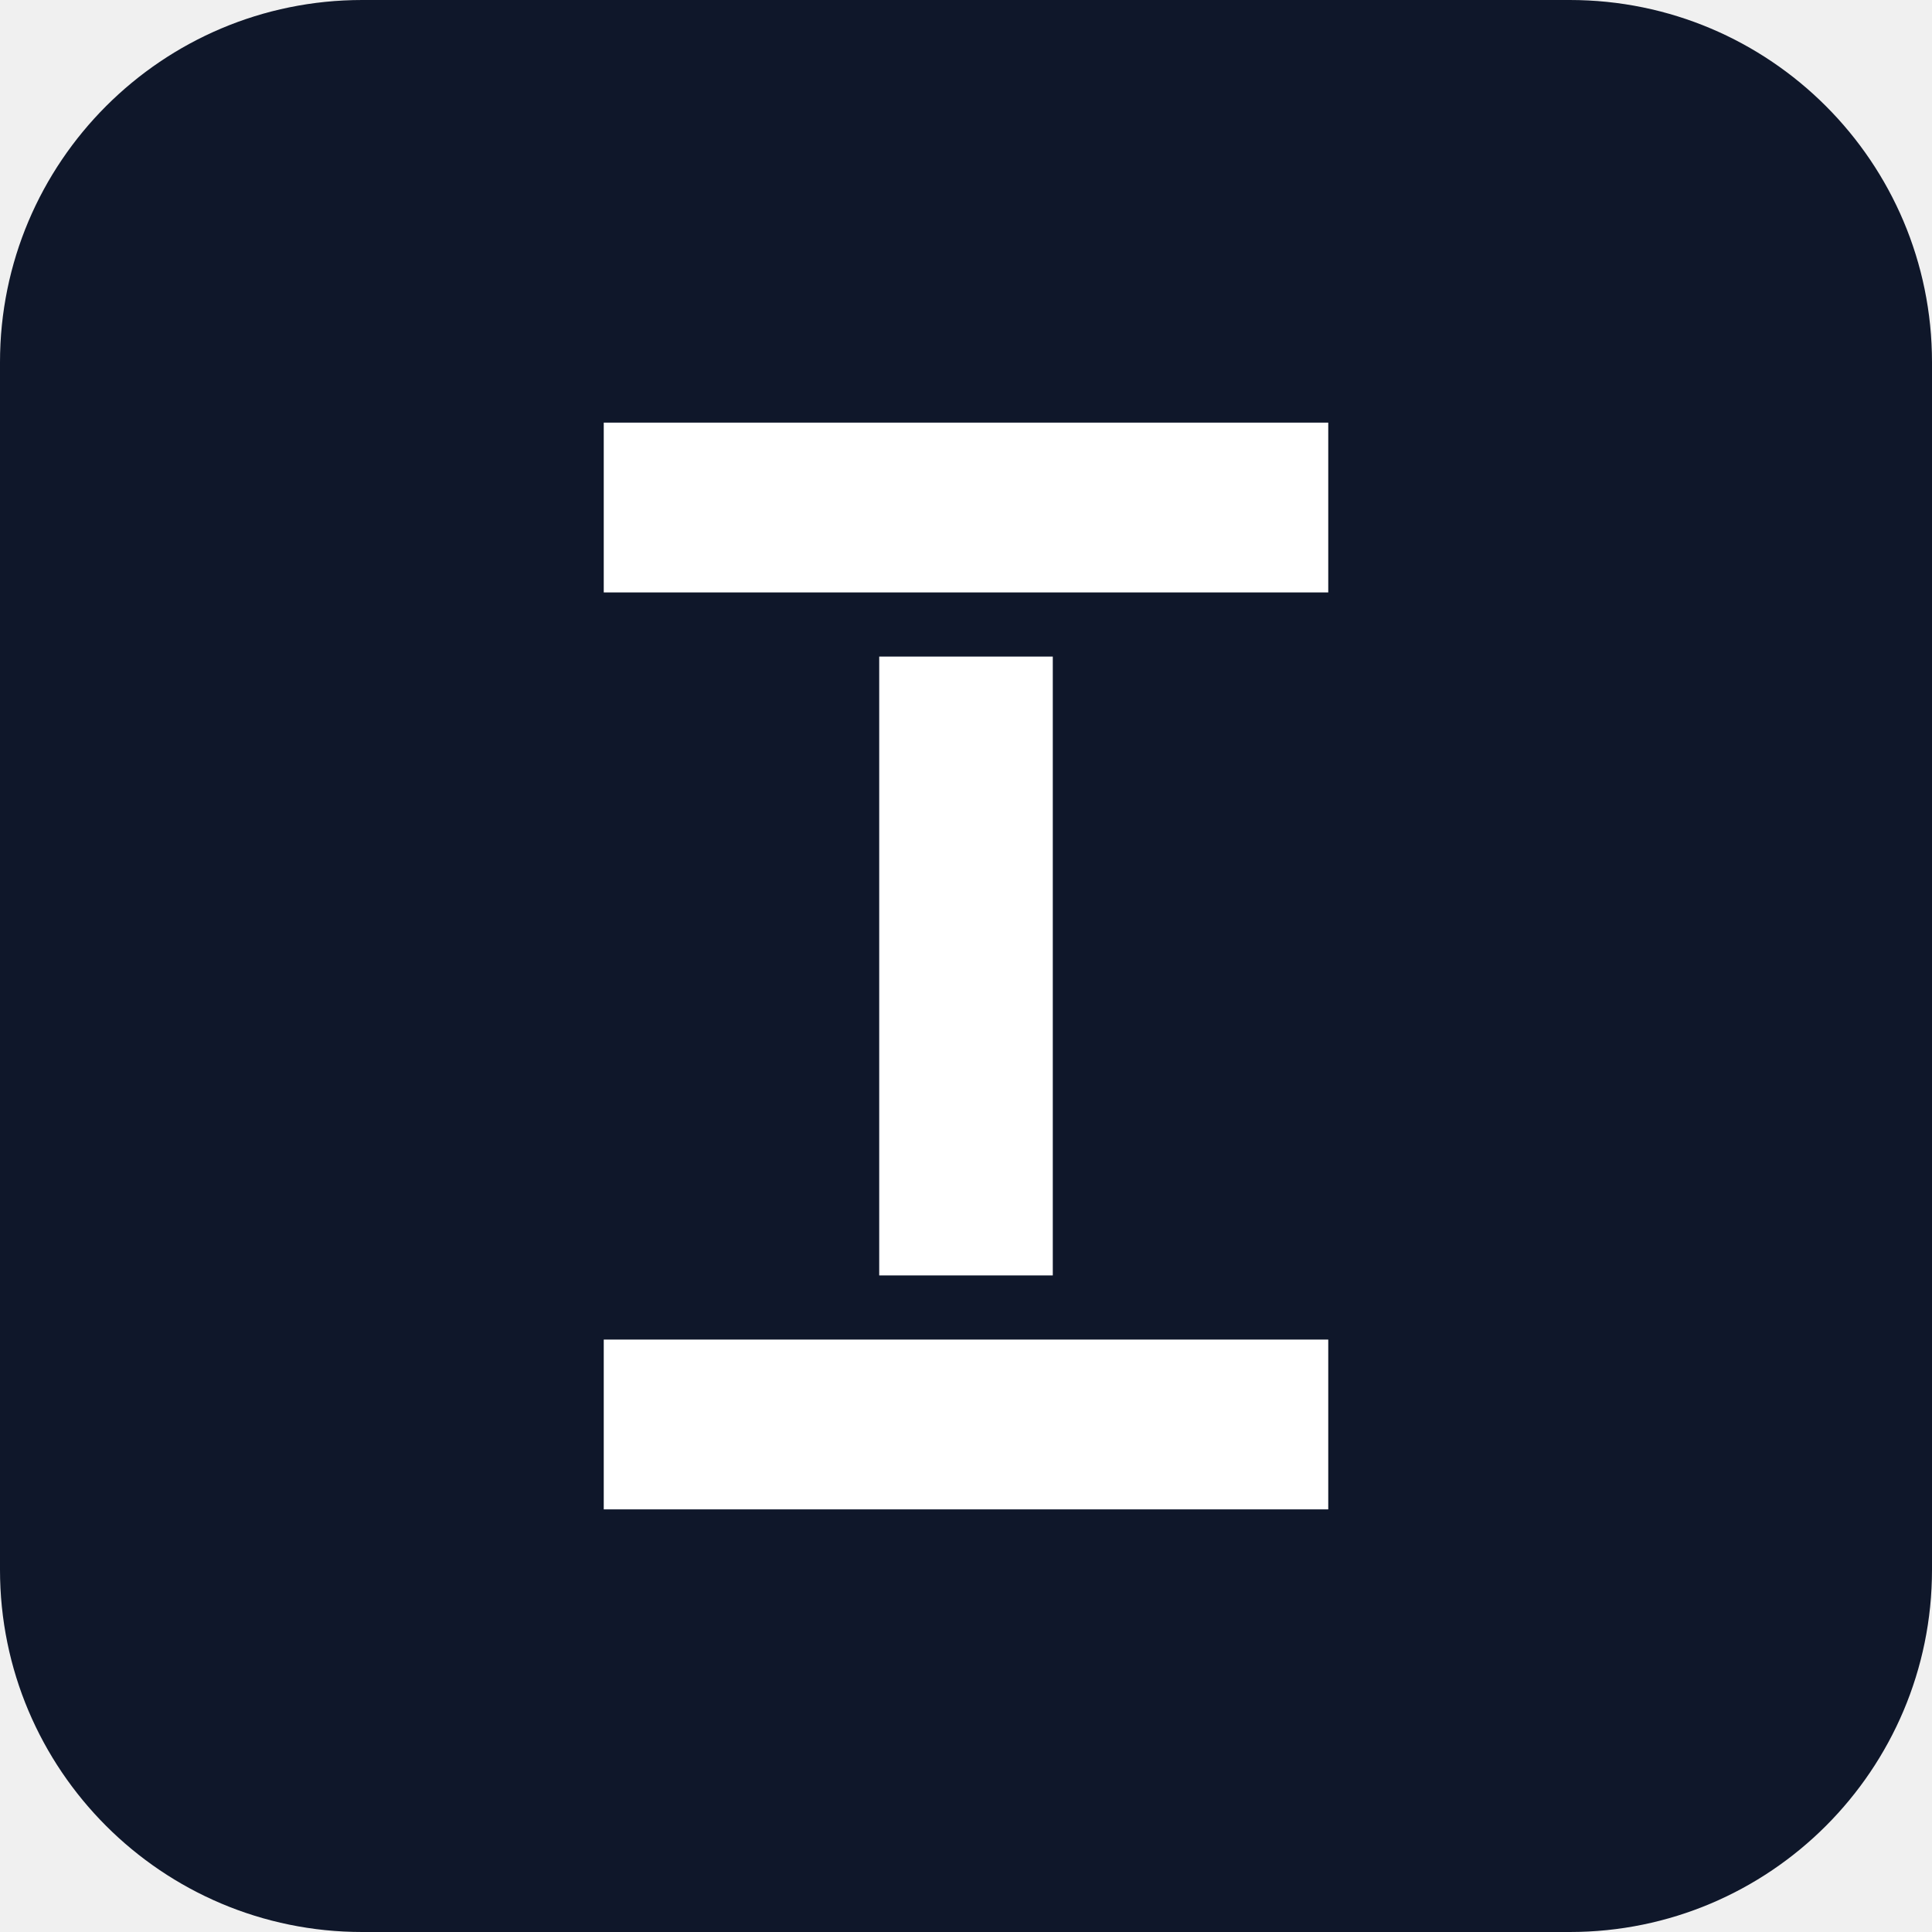
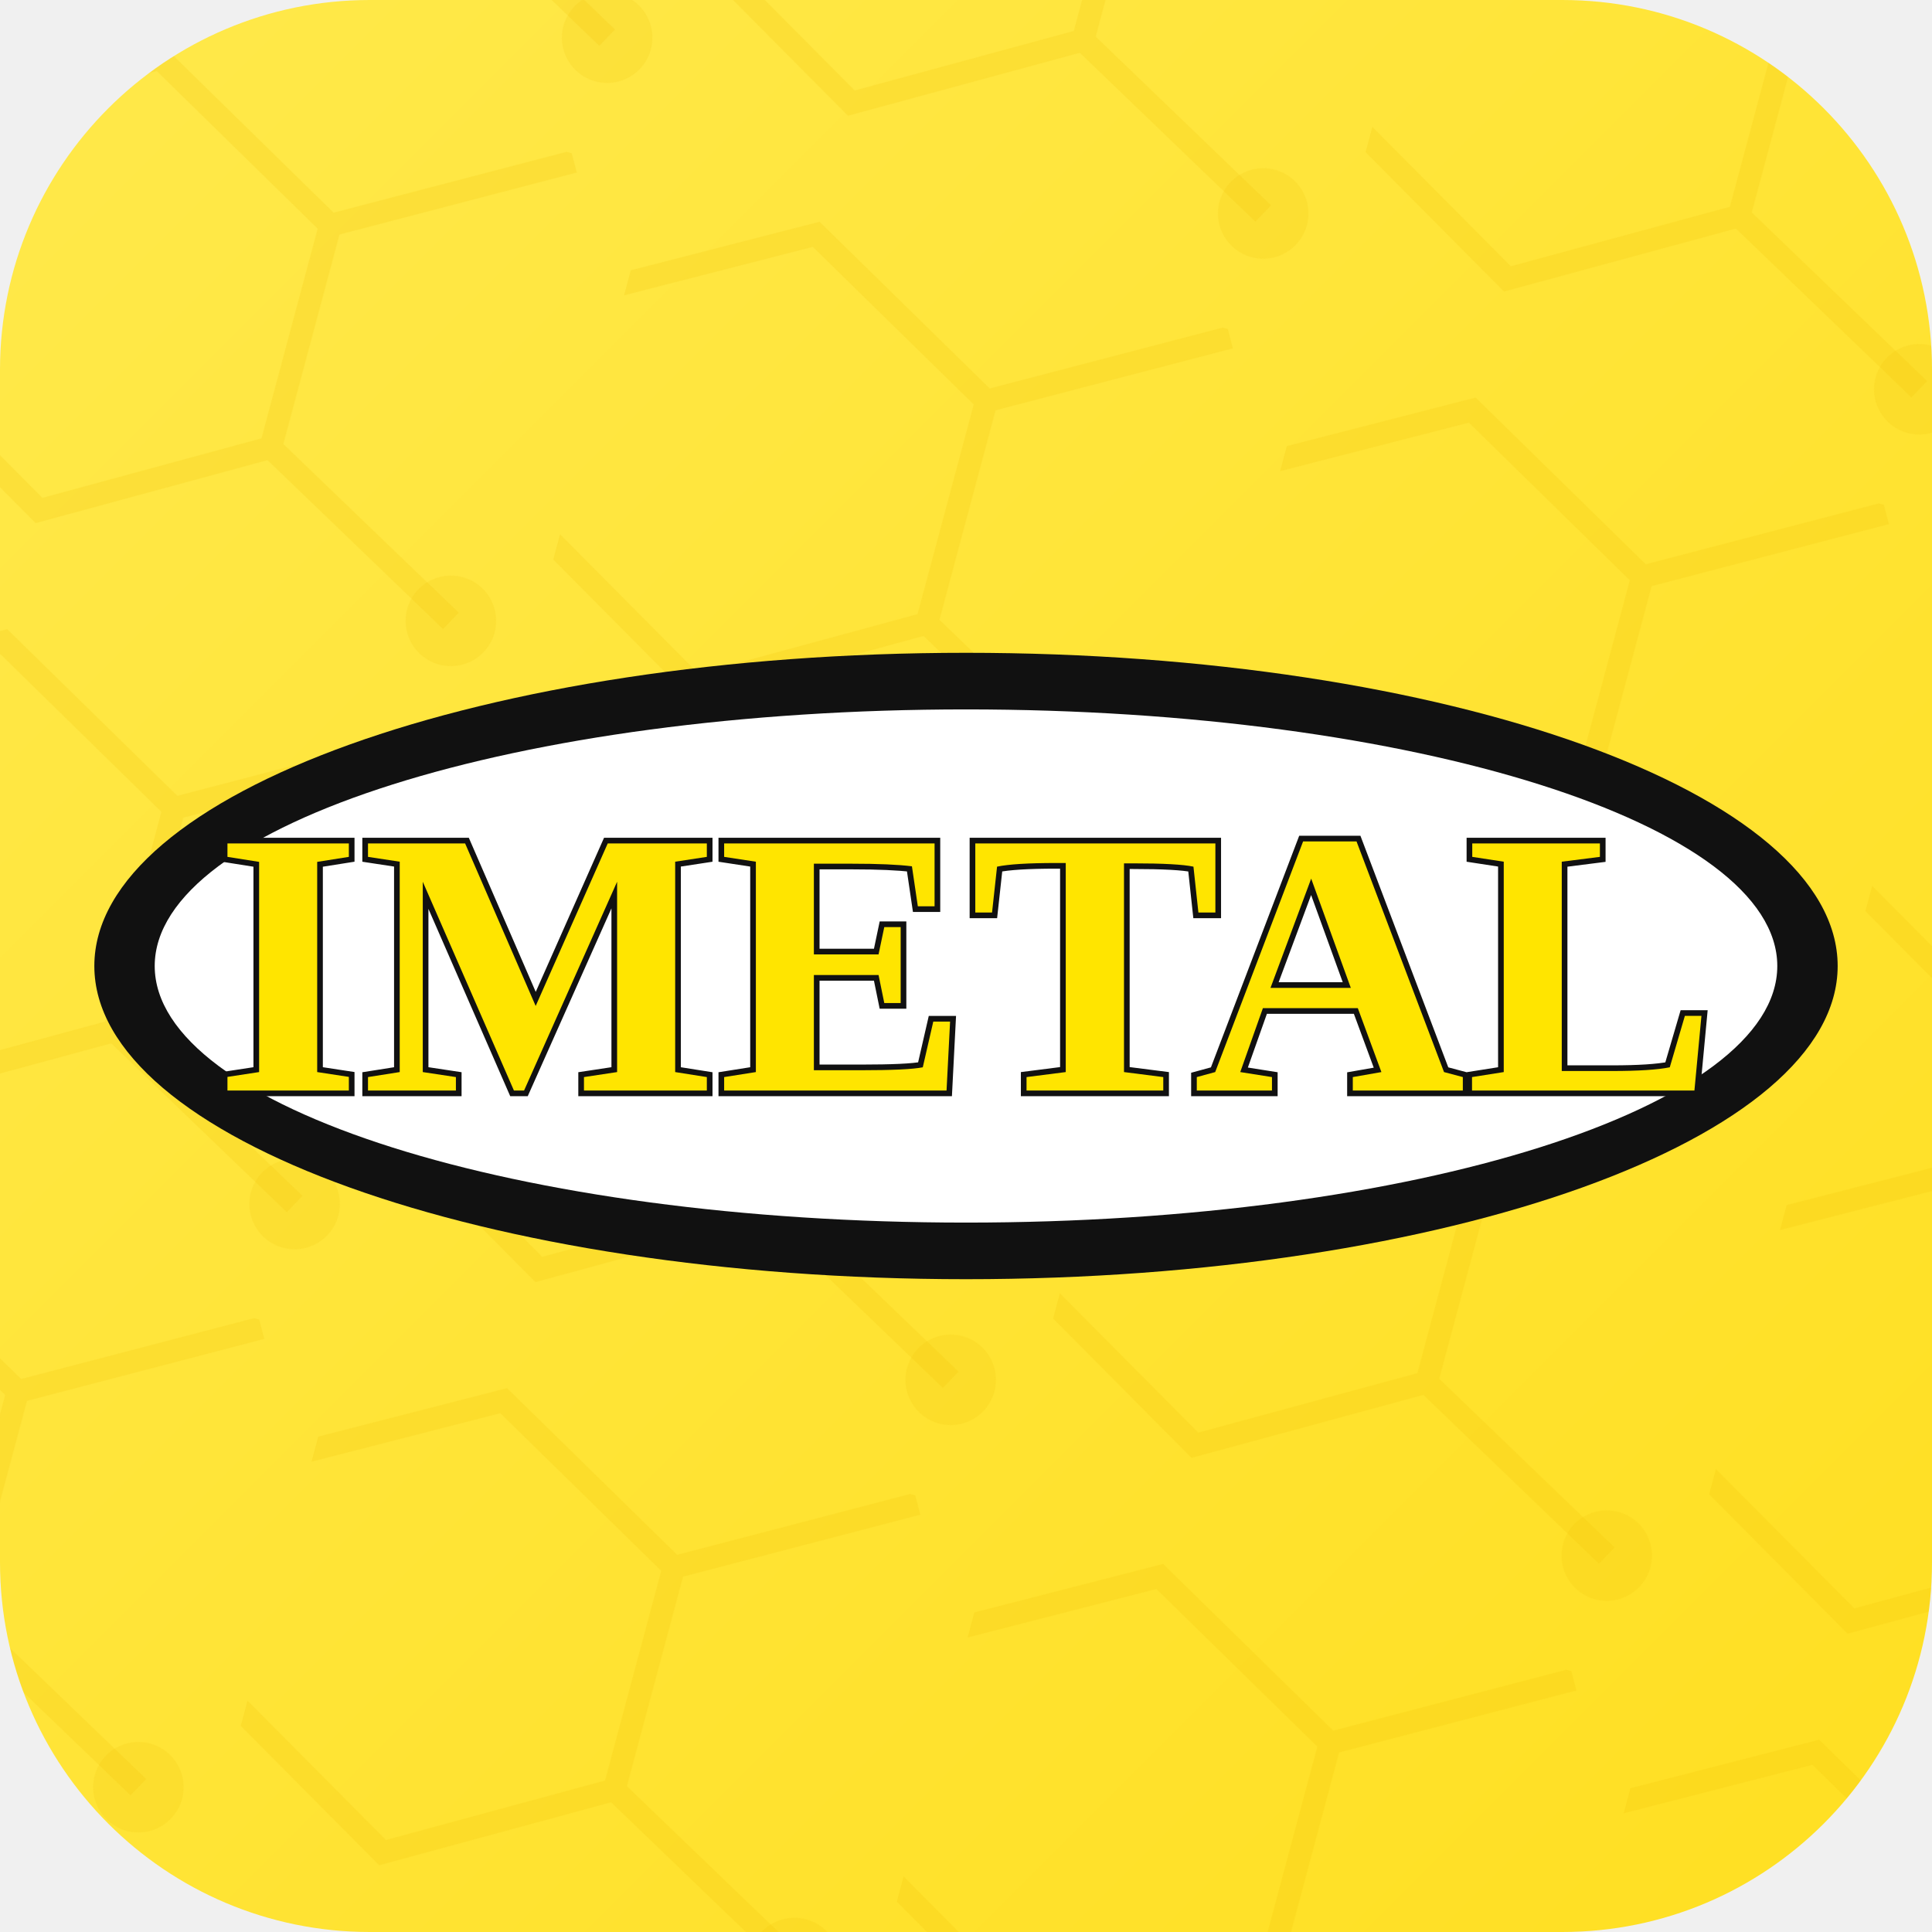
- <svg xmlns="http://www.w3.org/2000/svg" width="512" height="512" viewBox="0 0 512 512">
-   <rect width="512" height="512" rx="96" fill="#0f172a" />
-   <path d="M160 112h192v45H160zm0 243h192v45H160zM233 174h46v164h-46z" fill="#fff" />
+ <svg xmlns="http://www.w3.org/2000/svg" viewBox="0 0 512 512">
+   <defs>
+     <linearGradient id="yellow" x2="1" y2="1">
+       <stop stop-color="#ffe94b" />
+       <stop offset="1" stop-color="#ffdf21" />
+     </linearGradient>
+     <pattern id="mol" width="180" height="160" patternUnits="userSpaceOnUse" patternTransform="rotate(15)">
+       <g fill="none" stroke="#eebd00" stroke-width="6" opacity=".18">
+         <path d="M45 4 100 35 100 96 45 128 -10 96 -10 35Z" />
+         <path d="M100 35 158 2M100 96 158 128" />
+       </g>
+       <circle cx="158" cy="128" r="12" fill="#eebd00" opacity=".15" />
+     </pattern>
+   </defs>
+   <rect width="512" height="512" rx="98" fill="url(#yellow)" />
+   <rect width="512" height="512" rx="98" fill="url(#mol)" />
+   <ellipse cx="256" cy="256" rx="231" ry="83" fill="#111" />
+   <ellipse cx="256" cy="256" rx="215" ry="68" fill="#fff" />
+   <text x="256" y="289" font-family="Georgia,Times New Roman,serif" font-weight="bold" font-size="100" text-anchor="middle" textLength="396" lengthAdjust="spacingAndGlyphs" fill="#ffe500" stroke="#111" stroke-width="3" paint-order="stroke">IMETAL</text>
</svg>
